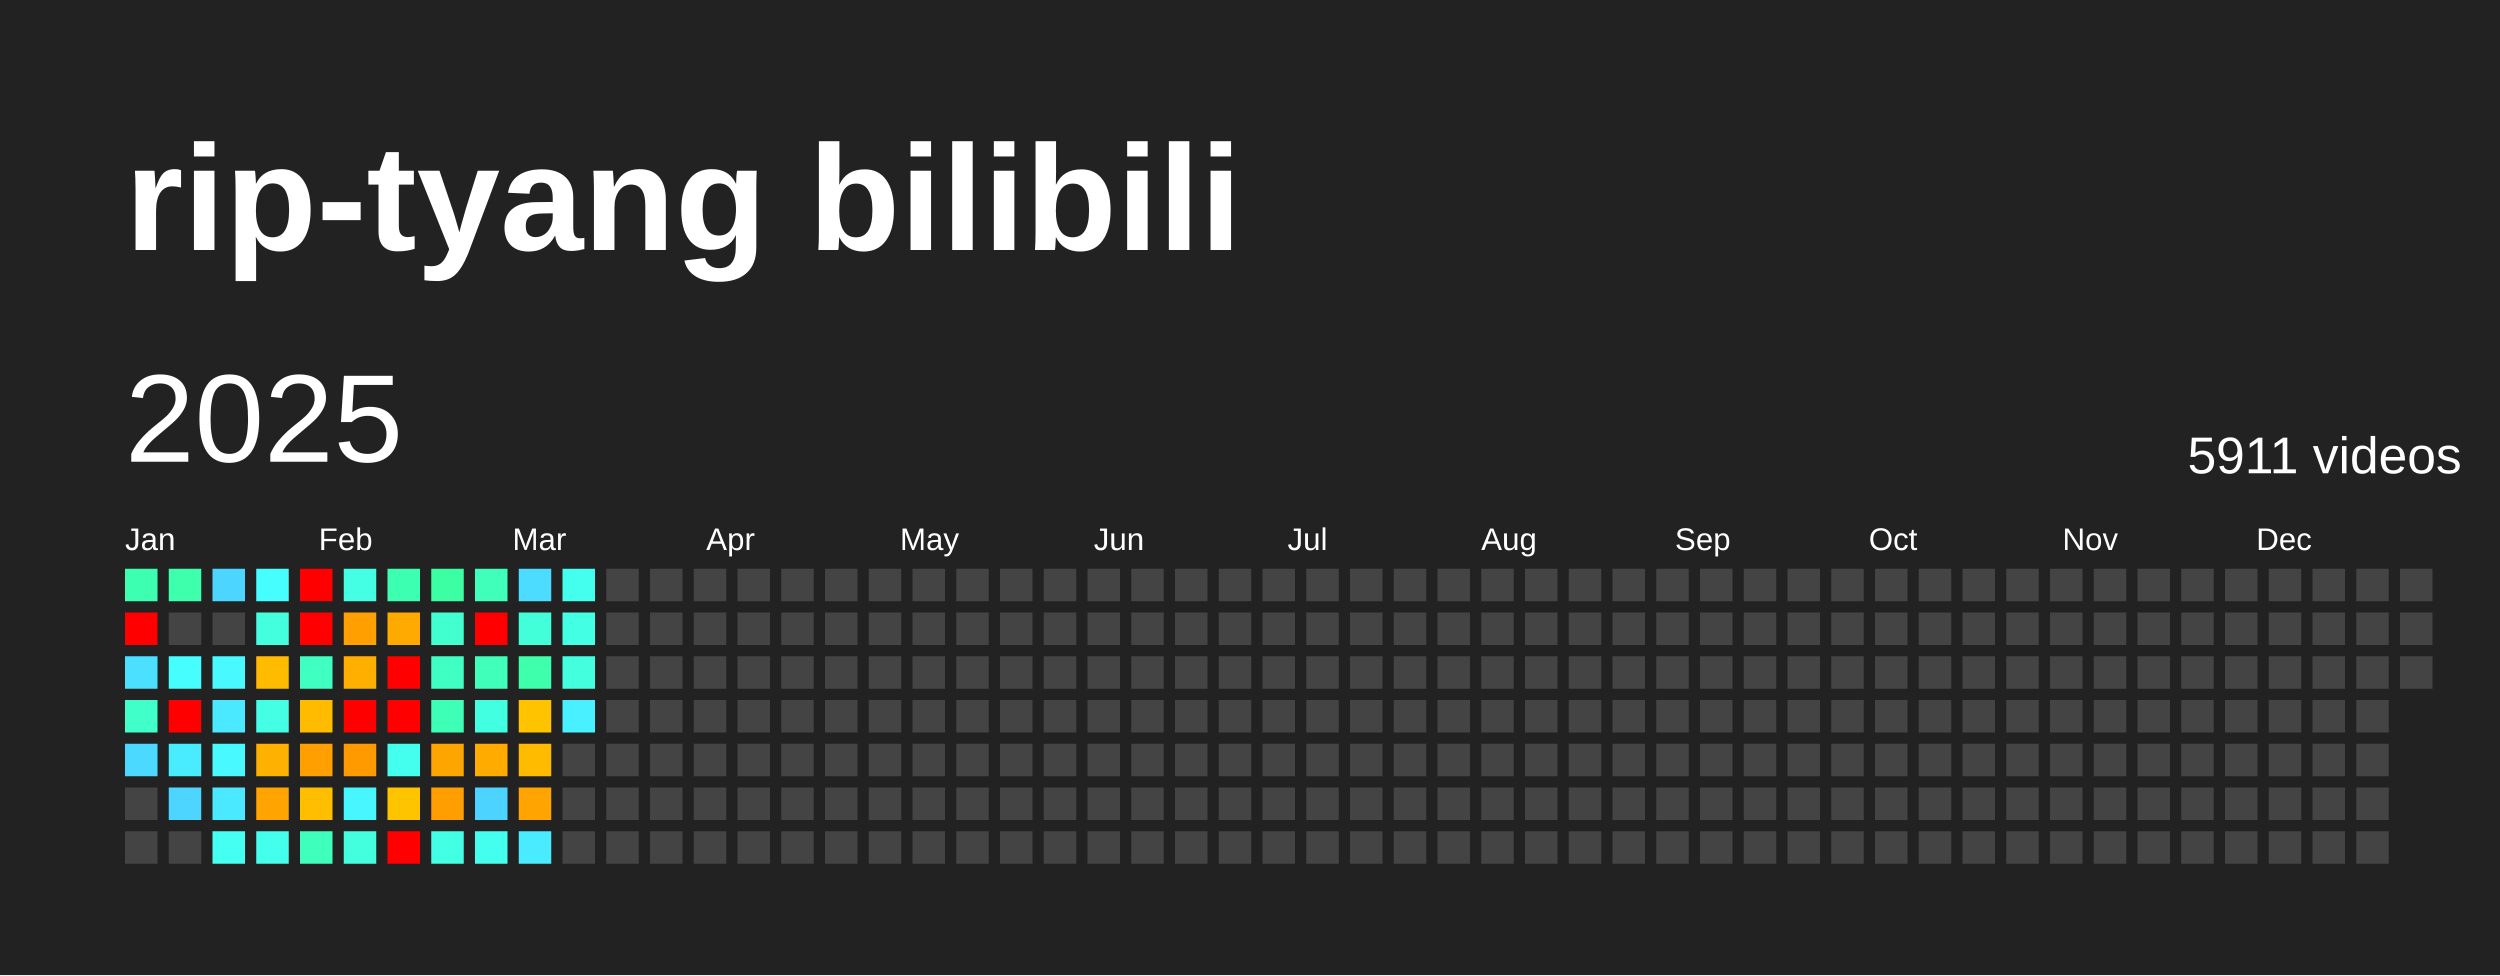
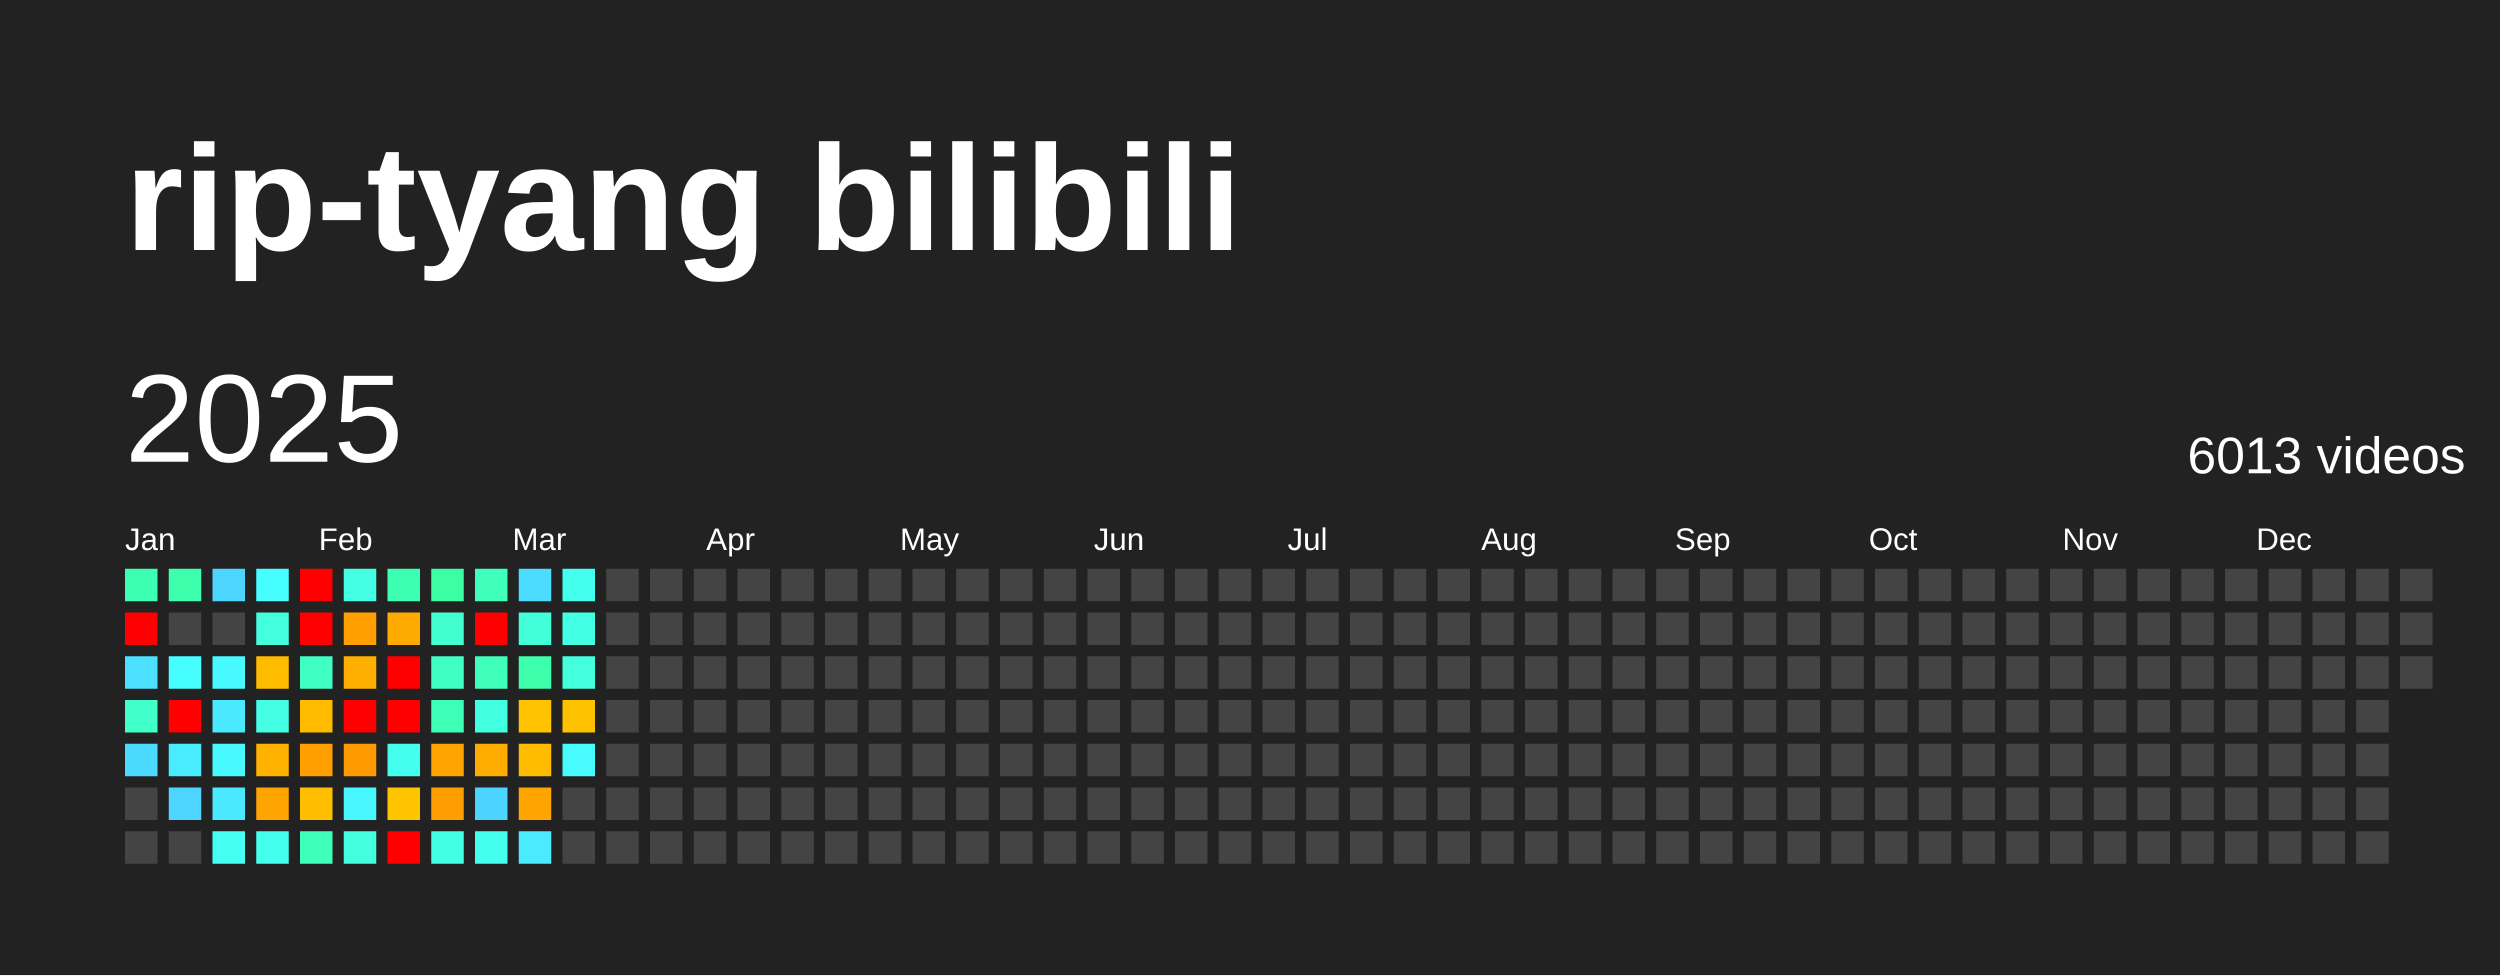
<svg xmlns="http://www.w3.org/2000/svg" baseProfile="full" height="78mm" version="1.1" viewBox="0,0,200,78" width="200mm">
  <defs />
  <rect fill="#222222" height="78" width="200" x="0" y="0" />
  <text fill="#FFFFFF" style="font-size:12px; font-family:Arial; font-weight:bold;" x="10" y="20">rip-tyang bilibili</text>
  <text dominant-baseline="hanging" fill="#FFFFFF" style="font-size:10.0px; font-family:Arial;" x="10" y="30">2025</text>
-   <text dominant-baseline="hanging" fill="#FFFFFF" style="font-size:4.125px; font-family:Arial;" x="175" y="35">5911 videos</text>
+   <text dominant-baseline="hanging" fill="#FFFFFF" style="font-size:4.125px; font-family:Arial;" x="175" y="35">6013 videos</text>
  <text fill="#FFFFFF" style="font-size:2.5px; font-family:Arial" x="10.0" y="44">Jan</text>
  <text fill="#FFFFFF" style="font-size:2.5px; font-family:Arial" x="25.5" y="44">Feb</text>
  <text fill="#FFFFFF" style="font-size:2.5px; font-family:Arial" x="41.0" y="44">Mar</text>
  <text fill="#FFFFFF" style="font-size:2.5px; font-family:Arial" x="56.5" y="44">Apr</text>
  <text fill="#FFFFFF" style="font-size:2.5px; font-family:Arial" x="72.0" y="44">May</text>
  <text fill="#FFFFFF" style="font-size:2.5px; font-family:Arial" x="87.5" y="44">Jun</text>
  <text fill="#FFFFFF" style="font-size:2.5px; font-family:Arial" x="103.0" y="44">Jul</text>
  <text fill="#FFFFFF" style="font-size:2.5px; font-family:Arial" x="118.5" y="44">Aug</text>
  <text fill="#FFFFFF" style="font-size:2.5px; font-family:Arial" x="134.0" y="44">Sep</text>
  <text fill="#FFFFFF" style="font-size:2.5px; font-family:Arial" x="149.5" y="44">Oct</text>
  <text fill="#FFFFFF" style="font-size:2.5px; font-family:Arial" x="165.0" y="44">Nov</text>
  <text fill="#FFFFFF" style="font-size:2.5px; font-family:Arial" x="180.5" y="44">Dec</text>
  <rect fill="#3dffb1" height="2.6" width="2.6" x="10.0" y="45.5" />
  <rect fill="red" height="2.6" width="2.6" x="10.0" y="49.0" />
  <rect fill="#4be0ff" height="2.6" width="2.6" x="10.0" y="52.5" />
  <rect fill="#40ffc8" height="2.6" width="2.6" x="10.0" y="56.0" />
  <rect fill="#4cd9ff" height="2.6" width="2.6" x="10.0" y="59.5" />
  <rect fill="#444444" height="2.6" width="2.6" x="10.0" y="63.0" />
  <rect fill="#444444" height="2.6" width="2.6" x="10.0" y="66.5" />
  <rect fill="#3dffac" height="2.6" width="2.6" x="13.5" y="45.5" />
  <rect fill="#444444" height="2.6" width="2.6" x="13.5" y="49.0" />
  <rect fill="#47feff" height="2.6" width="2.6" x="13.5" y="52.5" />
  <rect fill="red" height="2.6" width="2.6" x="13.5" y="56.0" />
  <rect fill="#49ecff" height="2.6" width="2.6" x="13.5" y="59.5" />
  <rect fill="#4dd5ff" height="2.6" width="2.6" x="13.5" y="63.0" />
  <rect fill="#444444" height="2.6" width="2.6" x="13.5" y="66.5" />
  <rect fill="#4cd6ff" height="2.6" width="2.6" x="17.0" y="45.5" />
  <rect fill="#444444" height="2.6" width="2.6" x="17.0" y="49.0" />
  <rect fill="#48f9ff" height="2.6" width="2.6" x="17.0" y="52.5" />
  <rect fill="#4ae9ff" height="2.6" width="2.6" x="17.0" y="56.0" />
  <rect fill="#48f9ff" height="2.6" width="2.6" x="17.0" y="59.5" />
  <rect fill="#4ae9ff" height="2.6" width="2.6" x="17.0" y="63.0" />
  <rect fill="#45fff2" height="2.6" width="2.6" x="17.0" y="66.5" />
  <rect fill="#47feff" height="2.6" width="2.6" x="20.5" y="45.5" />
  <rect fill="#43ffdd" height="2.6" width="2.6" x="20.5" y="49.0" />
  <rect fill="#ffbb00" height="2.6" width="2.6" x="20.5" y="52.5" />
  <rect fill="#44ffe4" height="2.6" width="2.6" x="20.5" y="56.0" />
  <rect fill="#ffb100" height="2.6" width="2.6" x="20.5" y="59.5" />
  <rect fill="#ffa400" height="2.6" width="2.6" x="20.5" y="63.0" />
  <rect fill="#44ffeb" height="2.6" width="2.6" x="20.5" y="66.5" />
  <rect fill="red" height="2.6" width="2.6" x="24.0" y="45.5" />
  <rect fill="red" height="2.6" width="2.6" x="24.0" y="49.0" />
  <rect fill="#3fffc1" height="2.6" width="2.6" x="24.0" y="52.5" />
  <rect fill="#ffbb00" height="2.6" width="2.6" x="24.0" y="56.0" />
  <rect fill="#ff9f00" height="2.6" width="2.6" x="24.0" y="59.5" />
  <rect fill="#ffbf00" height="2.6" width="2.6" x="24.0" y="63.0" />
  <rect fill="#3fffbc" height="2.6" width="2.6" x="24.0" y="66.5" />
  <rect fill="#44ffe4" height="2.6" width="2.6" x="27.5" y="45.5" />
  <rect fill="#ffa000" height="2.6" width="2.6" x="27.5" y="49.0" />
  <rect fill="#ffaf00" height="2.6" width="2.6" x="27.5" y="52.5" />
  <rect fill="red" height="2.6" width="2.6" x="27.5" y="56.0" />
  <rect fill="#ff9a00" height="2.6" width="2.6" x="27.5" y="59.5" />
  <rect fill="#48f6ff" height="2.6" width="2.6" x="27.5" y="63.0" />
  <rect fill="#43ffdd" height="2.6" width="2.6" x="27.5" y="66.5" />
  <rect fill="#3dffb1" height="2.6" width="2.6" x="31.0" y="45.5" />
  <rect fill="#ffaa00" height="2.6" width="2.6" x="31.0" y="49.0" />
  <rect fill="red" height="2.6" width="2.6" x="31.0" y="52.5" />
  <rect fill="red" height="2.6" width="2.6" x="31.0" y="56.0" />
  <rect fill="#45ffee" height="2.6" width="2.6" x="31.0" y="59.5" />
  <rect fill="#ffc400" height="2.6" width="2.6" x="31.0" y="63.0" />
  <rect fill="red" height="2.6" width="2.6" x="31.0" y="66.5" />
  <rect fill="#3cffa3" height="2.6" width="2.6" x="34.5" y="45.5" />
  <rect fill="#41ffce" height="2.6" width="2.6" x="34.5" y="49.0" />
  <rect fill="#40ffc3" height="2.6" width="2.6" x="34.5" y="52.5" />
  <rect fill="#3effb6" height="2.6" width="2.6" x="34.5" y="56.0" />
  <rect fill="#ffa500" height="2.6" width="2.6" x="34.5" y="59.5" />
  <rect fill="#ff9e00" height="2.6" width="2.6" x="34.5" y="63.0" />
  <rect fill="#43ffe3" height="2.6" width="2.6" x="34.5" y="66.5" />
  <rect fill="#3fffbb" height="2.6" width="2.6" x="38.0" y="45.5" />
  <rect fill="red" height="2.6" width="2.6" x="38.0" y="49.0" />
  <rect fill="#3fffbb" height="2.6" width="2.6" x="38.0" y="52.5" />
  <rect fill="#43ffe1" height="2.6" width="2.6" x="38.0" y="56.0" />
  <rect fill="#ffab00" height="2.6" width="2.6" x="38.0" y="59.5" />
  <rect fill="#4dd3ff" height="2.6" width="2.6" x="38.0" y="63.0" />
  <rect fill="#45ffee" height="2.6" width="2.6" x="38.0" y="66.5" />
  <rect fill="#4cdcff" height="2.6" width="2.6" x="41.5" y="45.5" />
  <rect fill="#42ffd9" height="2.6" width="2.6" x="41.5" y="49.0" />
  <rect fill="#3dffac" height="2.6" width="2.6" x="41.5" y="52.5" />
  <rect fill="#ffc300" height="2.6" width="2.6" x="41.5" y="56.0" />
  <rect fill="#ffbb00" height="2.6" width="2.6" x="41.5" y="59.5" />
  <rect fill="#ffa400" height="2.6" width="2.6" x="41.5" y="63.0" />
  <rect fill="#4aeaff" height="2.6" width="2.6" x="41.5" y="66.5" />
  <rect fill="#45ffee" height="2.6" width="2.6" x="45.0" y="45.5" />
  <rect fill="#43ffe3" height="2.6" width="2.6" x="45.0" y="49.0" />
  <rect fill="#43ffdd" height="2.6" width="2.6" x="45.0" y="52.5" />
-   <rect fill="#49f0ff" height="2.6" width="2.6" x="45.0" y="56.0" />
-   <rect fill="#444444" height="2.6" width="2.6" x="45.0" y="59.5" />
+   <rect fill="#ffc200" height="2.6" width="2.6" x="45.0" y="56.0" />
+   <rect fill="#48fbff" height="2.6" width="2.6" x="45.0" y="59.5" />
  <rect fill="#444444" height="2.6" width="2.6" x="45.0" y="63.0" />
  <rect fill="#444444" height="2.6" width="2.6" x="45.0" y="66.5" />
  <rect fill="#444444" height="2.6" width="2.6" x="48.5" y="45.5" />
  <rect fill="#444444" height="2.6" width="2.6" x="48.5" y="49.0" />
  <rect fill="#444444" height="2.6" width="2.6" x="48.5" y="52.5" />
  <rect fill="#444444" height="2.6" width="2.6" x="48.5" y="56.0" />
  <rect fill="#444444" height="2.6" width="2.6" x="48.5" y="59.5" />
  <rect fill="#444444" height="2.6" width="2.6" x="48.5" y="63.0" />
  <rect fill="#444444" height="2.6" width="2.6" x="48.5" y="66.5" />
  <rect fill="#444444" height="2.6" width="2.6" x="52.0" y="45.5" />
  <rect fill="#444444" height="2.6" width="2.6" x="52.0" y="49.0" />
  <rect fill="#444444" height="2.6" width="2.6" x="52.0" y="52.5" />
  <rect fill="#444444" height="2.6" width="2.6" x="52.0" y="56.0" />
  <rect fill="#444444" height="2.6" width="2.6" x="52.0" y="59.5" />
  <rect fill="#444444" height="2.6" width="2.6" x="52.0" y="63.0" />
  <rect fill="#444444" height="2.6" width="2.6" x="52.0" y="66.5" />
  <rect fill="#444444" height="2.6" width="2.6" x="55.5" y="45.5" />
  <rect fill="#444444" height="2.6" width="2.6" x="55.5" y="49.0" />
  <rect fill="#444444" height="2.6" width="2.6" x="55.5" y="52.5" />
  <rect fill="#444444" height="2.6" width="2.6" x="55.5" y="56.0" />
  <rect fill="#444444" height="2.6" width="2.6" x="55.5" y="59.5" />
  <rect fill="#444444" height="2.6" width="2.6" x="55.5" y="63.0" />
  <rect fill="#444444" height="2.6" width="2.6" x="55.5" y="66.5" />
  <rect fill="#444444" height="2.6" width="2.6" x="59.0" y="45.5" />
  <rect fill="#444444" height="2.6" width="2.6" x="59.0" y="49.0" />
  <rect fill="#444444" height="2.6" width="2.6" x="59.0" y="52.5" />
  <rect fill="#444444" height="2.6" width="2.6" x="59.0" y="56.0" />
  <rect fill="#444444" height="2.6" width="2.6" x="59.0" y="59.5" />
  <rect fill="#444444" height="2.6" width="2.6" x="59.0" y="63.0" />
  <rect fill="#444444" height="2.6" width="2.6" x="59.0" y="66.5" />
  <rect fill="#444444" height="2.6" width="2.6" x="62.5" y="45.5" />
  <rect fill="#444444" height="2.6" width="2.6" x="62.5" y="49.0" />
  <rect fill="#444444" height="2.6" width="2.6" x="62.5" y="52.5" />
  <rect fill="#444444" height="2.6" width="2.6" x="62.5" y="56.0" />
  <rect fill="#444444" height="2.6" width="2.6" x="62.5" y="59.5" />
  <rect fill="#444444" height="2.6" width="2.6" x="62.5" y="63.0" />
  <rect fill="#444444" height="2.6" width="2.6" x="62.5" y="66.5" />
  <rect fill="#444444" height="2.6" width="2.6" x="66.0" y="45.5" />
  <rect fill="#444444" height="2.6" width="2.6" x="66.0" y="49.0" />
  <rect fill="#444444" height="2.6" width="2.6" x="66.0" y="52.5" />
  <rect fill="#444444" height="2.6" width="2.6" x="66.0" y="56.0" />
  <rect fill="#444444" height="2.6" width="2.6" x="66.0" y="59.5" />
  <rect fill="#444444" height="2.6" width="2.6" x="66.0" y="63.0" />
  <rect fill="#444444" height="2.6" width="2.6" x="66.0" y="66.5" />
  <rect fill="#444444" height="2.6" width="2.6" x="69.5" y="45.5" />
  <rect fill="#444444" height="2.6" width="2.6" x="69.5" y="49.0" />
  <rect fill="#444444" height="2.6" width="2.6" x="69.5" y="52.5" />
  <rect fill="#444444" height="2.6" width="2.6" x="69.5" y="56.0" />
  <rect fill="#444444" height="2.6" width="2.6" x="69.5" y="59.5" />
  <rect fill="#444444" height="2.6" width="2.6" x="69.5" y="63.0" />
  <rect fill="#444444" height="2.6" width="2.6" x="69.5" y="66.5" />
  <rect fill="#444444" height="2.6" width="2.6" x="73.0" y="45.5" />
  <rect fill="#444444" height="2.6" width="2.6" x="73.0" y="49.0" />
  <rect fill="#444444" height="2.6" width="2.6" x="73.0" y="52.5" />
  <rect fill="#444444" height="2.6" width="2.6" x="73.0" y="56.0" />
  <rect fill="#444444" height="2.6" width="2.6" x="73.0" y="59.5" />
  <rect fill="#444444" height="2.6" width="2.6" x="73.0" y="63.0" />
  <rect fill="#444444" height="2.6" width="2.6" x="73.0" y="66.5" />
  <rect fill="#444444" height="2.6" width="2.6" x="76.5" y="45.5" />
  <rect fill="#444444" height="2.6" width="2.6" x="76.5" y="49.0" />
  <rect fill="#444444" height="2.6" width="2.6" x="76.5" y="52.5" />
  <rect fill="#444444" height="2.6" width="2.6" x="76.5" y="56.0" />
  <rect fill="#444444" height="2.6" width="2.6" x="76.5" y="59.5" />
  <rect fill="#444444" height="2.6" width="2.6" x="76.5" y="63.0" />
  <rect fill="#444444" height="2.6" width="2.6" x="76.5" y="66.5" />
  <rect fill="#444444" height="2.6" width="2.6" x="80.0" y="45.5" />
  <rect fill="#444444" height="2.6" width="2.6" x="80.0" y="49.0" />
  <rect fill="#444444" height="2.6" width="2.6" x="80.0" y="52.5" />
  <rect fill="#444444" height="2.6" width="2.6" x="80.0" y="56.0" />
  <rect fill="#444444" height="2.6" width="2.6" x="80.0" y="59.5" />
  <rect fill="#444444" height="2.6" width="2.6" x="80.0" y="63.0" />
  <rect fill="#444444" height="2.6" width="2.6" x="80.0" y="66.5" />
  <rect fill="#444444" height="2.6" width="2.6" x="83.5" y="45.5" />
  <rect fill="#444444" height="2.6" width="2.6" x="83.5" y="49.0" />
  <rect fill="#444444" height="2.6" width="2.6" x="83.5" y="52.5" />
  <rect fill="#444444" height="2.6" width="2.6" x="83.5" y="56.0" />
  <rect fill="#444444" height="2.6" width="2.6" x="83.5" y="59.5" />
  <rect fill="#444444" height="2.6" width="2.6" x="83.5" y="63.0" />
  <rect fill="#444444" height="2.6" width="2.6" x="83.5" y="66.5" />
  <rect fill="#444444" height="2.6" width="2.6" x="87.0" y="45.5" />
  <rect fill="#444444" height="2.6" width="2.6" x="87.0" y="49.0" />
  <rect fill="#444444" height="2.6" width="2.6" x="87.0" y="52.5" />
  <rect fill="#444444" height="2.6" width="2.6" x="87.0" y="56.0" />
  <rect fill="#444444" height="2.6" width="2.6" x="87.0" y="59.5" />
  <rect fill="#444444" height="2.6" width="2.6" x="87.0" y="63.0" />
  <rect fill="#444444" height="2.6" width="2.6" x="87.0" y="66.5" />
  <rect fill="#444444" height="2.6" width="2.6" x="90.5" y="45.5" />
  <rect fill="#444444" height="2.6" width="2.6" x="90.5" y="49.0" />
  <rect fill="#444444" height="2.6" width="2.6" x="90.5" y="52.5" />
  <rect fill="#444444" height="2.6" width="2.6" x="90.5" y="56.0" />
  <rect fill="#444444" height="2.6" width="2.6" x="90.5" y="59.5" />
  <rect fill="#444444" height="2.6" width="2.6" x="90.5" y="63.0" />
  <rect fill="#444444" height="2.6" width="2.6" x="90.5" y="66.5" />
  <rect fill="#444444" height="2.6" width="2.6" x="94.0" y="45.5" />
  <rect fill="#444444" height="2.6" width="2.6" x="94.0" y="49.0" />
  <rect fill="#444444" height="2.6" width="2.6" x="94.0" y="52.5" />
  <rect fill="#444444" height="2.6" width="2.6" x="94.0" y="56.0" />
  <rect fill="#444444" height="2.6" width="2.6" x="94.0" y="59.5" />
  <rect fill="#444444" height="2.6" width="2.6" x="94.0" y="63.0" />
  <rect fill="#444444" height="2.6" width="2.6" x="94.0" y="66.5" />
  <rect fill="#444444" height="2.6" width="2.6" x="97.5" y="45.5" />
  <rect fill="#444444" height="2.6" width="2.6" x="97.5" y="49.0" />
  <rect fill="#444444" height="2.6" width="2.6" x="97.5" y="52.5" />
  <rect fill="#444444" height="2.6" width="2.6" x="97.5" y="56.0" />
  <rect fill="#444444" height="2.6" width="2.6" x="97.5" y="59.5" />
  <rect fill="#444444" height="2.6" width="2.6" x="97.5" y="63.0" />
  <rect fill="#444444" height="2.6" width="2.6" x="97.5" y="66.5" />
  <rect fill="#444444" height="2.6" width="2.6" x="101.0" y="45.5" />
  <rect fill="#444444" height="2.6" width="2.6" x="101.0" y="49.0" />
  <rect fill="#444444" height="2.6" width="2.6" x="101.0" y="52.5" />
  <rect fill="#444444" height="2.6" width="2.6" x="101.0" y="56.0" />
  <rect fill="#444444" height="2.6" width="2.6" x="101.0" y="59.5" />
  <rect fill="#444444" height="2.6" width="2.6" x="101.0" y="63.0" />
  <rect fill="#444444" height="2.6" width="2.6" x="101.0" y="66.5" />
  <rect fill="#444444" height="2.6" width="2.6" x="104.5" y="45.5" />
  <rect fill="#444444" height="2.6" width="2.6" x="104.5" y="49.0" />
  <rect fill="#444444" height="2.6" width="2.6" x="104.5" y="52.5" />
  <rect fill="#444444" height="2.6" width="2.6" x="104.5" y="56.0" />
  <rect fill="#444444" height="2.6" width="2.6" x="104.5" y="59.5" />
  <rect fill="#444444" height="2.6" width="2.6" x="104.5" y="63.0" />
  <rect fill="#444444" height="2.6" width="2.6" x="104.5" y="66.5" />
  <rect fill="#444444" height="2.6" width="2.6" x="108.0" y="45.5" />
  <rect fill="#444444" height="2.6" width="2.6" x="108.0" y="49.0" />
  <rect fill="#444444" height="2.6" width="2.6" x="108.0" y="52.5" />
  <rect fill="#444444" height="2.6" width="2.6" x="108.0" y="56.0" />
  <rect fill="#444444" height="2.6" width="2.6" x="108.0" y="59.5" />
  <rect fill="#444444" height="2.6" width="2.6" x="108.0" y="63.0" />
  <rect fill="#444444" height="2.6" width="2.6" x="108.0" y="66.5" />
  <rect fill="#444444" height="2.6" width="2.6" x="111.5" y="45.5" />
  <rect fill="#444444" height="2.6" width="2.6" x="111.5" y="49.0" />
  <rect fill="#444444" height="2.6" width="2.6" x="111.5" y="52.5" />
  <rect fill="#444444" height="2.6" width="2.6" x="111.5" y="56.0" />
  <rect fill="#444444" height="2.6" width="2.6" x="111.5" y="59.5" />
  <rect fill="#444444" height="2.6" width="2.6" x="111.5" y="63.0" />
  <rect fill="#444444" height="2.6" width="2.6" x="111.5" y="66.5" />
  <rect fill="#444444" height="2.6" width="2.6" x="115.0" y="45.5" />
  <rect fill="#444444" height="2.6" width="2.6" x="115.0" y="49.0" />
  <rect fill="#444444" height="2.6" width="2.6" x="115.0" y="52.5" />
  <rect fill="#444444" height="2.6" width="2.6" x="115.0" y="56.0" />
  <rect fill="#444444" height="2.6" width="2.6" x="115.0" y="59.5" />
  <rect fill="#444444" height="2.6" width="2.6" x="115.0" y="63.0" />
  <rect fill="#444444" height="2.6" width="2.6" x="115.0" y="66.5" />
  <rect fill="#444444" height="2.6" width="2.6" x="118.5" y="45.5" />
  <rect fill="#444444" height="2.6" width="2.6" x="118.5" y="49.0" />
  <rect fill="#444444" height="2.6" width="2.6" x="118.5" y="52.5" />
  <rect fill="#444444" height="2.6" width="2.6" x="118.5" y="56.0" />
  <rect fill="#444444" height="2.6" width="2.6" x="118.5" y="59.5" />
  <rect fill="#444444" height="2.6" width="2.6" x="118.5" y="63.0" />
  <rect fill="#444444" height="2.6" width="2.6" x="118.5" y="66.5" />
  <rect fill="#444444" height="2.6" width="2.6" x="122.0" y="45.5" />
  <rect fill="#444444" height="2.6" width="2.6" x="122.0" y="49.0" />
  <rect fill="#444444" height="2.6" width="2.6" x="122.0" y="52.5" />
  <rect fill="#444444" height="2.6" width="2.6" x="122.0" y="56.0" />
  <rect fill="#444444" height="2.6" width="2.6" x="122.0" y="59.5" />
  <rect fill="#444444" height="2.6" width="2.6" x="122.0" y="63.0" />
  <rect fill="#444444" height="2.6" width="2.6" x="122.0" y="66.5" />
  <rect fill="#444444" height="2.6" width="2.6" x="125.5" y="45.5" />
  <rect fill="#444444" height="2.6" width="2.6" x="125.5" y="49.0" />
  <rect fill="#444444" height="2.6" width="2.6" x="125.5" y="52.5" />
  <rect fill="#444444" height="2.6" width="2.6" x="125.5" y="56.0" />
  <rect fill="#444444" height="2.6" width="2.6" x="125.5" y="59.5" />
  <rect fill="#444444" height="2.6" width="2.6" x="125.5" y="63.0" />
  <rect fill="#444444" height="2.6" width="2.6" x="125.5" y="66.5" />
  <rect fill="#444444" height="2.6" width="2.6" x="129.0" y="45.5" />
  <rect fill="#444444" height="2.6" width="2.6" x="129.0" y="49.0" />
  <rect fill="#444444" height="2.6" width="2.6" x="129.0" y="52.5" />
  <rect fill="#444444" height="2.6" width="2.6" x="129.0" y="56.0" />
  <rect fill="#444444" height="2.6" width="2.6" x="129.0" y="59.5" />
  <rect fill="#444444" height="2.6" width="2.6" x="129.0" y="63.0" />
  <rect fill="#444444" height="2.6" width="2.6" x="129.0" y="66.5" />
  <rect fill="#444444" height="2.6" width="2.6" x="132.5" y="45.5" />
  <rect fill="#444444" height="2.6" width="2.6" x="132.5" y="49.0" />
  <rect fill="#444444" height="2.6" width="2.6" x="132.5" y="52.5" />
  <rect fill="#444444" height="2.6" width="2.6" x="132.5" y="56.0" />
  <rect fill="#444444" height="2.6" width="2.6" x="132.5" y="59.5" />
  <rect fill="#444444" height="2.6" width="2.6" x="132.5" y="63.0" />
  <rect fill="#444444" height="2.6" width="2.6" x="132.5" y="66.5" />
  <rect fill="#444444" height="2.6" width="2.6" x="136.0" y="45.5" />
  <rect fill="#444444" height="2.6" width="2.6" x="136.0" y="49.0" />
  <rect fill="#444444" height="2.6" width="2.6" x="136.0" y="52.5" />
  <rect fill="#444444" height="2.6" width="2.6" x="136.0" y="56.0" />
  <rect fill="#444444" height="2.6" width="2.6" x="136.0" y="59.5" />
  <rect fill="#444444" height="2.6" width="2.6" x="136.0" y="63.0" />
  <rect fill="#444444" height="2.6" width="2.6" x="136.0" y="66.5" />
  <rect fill="#444444" height="2.6" width="2.6" x="139.5" y="45.5" />
  <rect fill="#444444" height="2.6" width="2.6" x="139.5" y="49.0" />
  <rect fill="#444444" height="2.6" width="2.6" x="139.5" y="52.5" />
  <rect fill="#444444" height="2.6" width="2.6" x="139.5" y="56.0" />
  <rect fill="#444444" height="2.6" width="2.6" x="139.5" y="59.5" />
  <rect fill="#444444" height="2.6" width="2.6" x="139.5" y="63.0" />
  <rect fill="#444444" height="2.6" width="2.6" x="139.5" y="66.5" />
  <rect fill="#444444" height="2.6" width="2.6" x="143.0" y="45.5" />
  <rect fill="#444444" height="2.6" width="2.6" x="143.0" y="49.0" />
  <rect fill="#444444" height="2.6" width="2.6" x="143.0" y="52.5" />
  <rect fill="#444444" height="2.6" width="2.6" x="143.0" y="56.0" />
  <rect fill="#444444" height="2.6" width="2.6" x="143.0" y="59.5" />
  <rect fill="#444444" height="2.6" width="2.6" x="143.0" y="63.0" />
  <rect fill="#444444" height="2.6" width="2.6" x="143.0" y="66.5" />
  <rect fill="#444444" height="2.6" width="2.6" x="146.5" y="45.5" />
  <rect fill="#444444" height="2.6" width="2.6" x="146.5" y="49.0" />
  <rect fill="#444444" height="2.6" width="2.6" x="146.5" y="52.5" />
  <rect fill="#444444" height="2.6" width="2.6" x="146.5" y="56.0" />
  <rect fill="#444444" height="2.6" width="2.6" x="146.5" y="59.5" />
  <rect fill="#444444" height="2.6" width="2.6" x="146.5" y="63.0" />
  <rect fill="#444444" height="2.6" width="2.6" x="146.5" y="66.5" />
  <rect fill="#444444" height="2.6" width="2.6" x="150.0" y="45.5" />
  <rect fill="#444444" height="2.6" width="2.6" x="150.0" y="49.0" />
  <rect fill="#444444" height="2.6" width="2.6" x="150.0" y="52.5" />
  <rect fill="#444444" height="2.6" width="2.6" x="150.0" y="56.0" />
  <rect fill="#444444" height="2.6" width="2.6" x="150.0" y="59.5" />
  <rect fill="#444444" height="2.6" width="2.6" x="150.0" y="63.0" />
  <rect fill="#444444" height="2.6" width="2.6" x="150.0" y="66.5" />
  <rect fill="#444444" height="2.6" width="2.6" x="153.5" y="45.5" />
  <rect fill="#444444" height="2.6" width="2.6" x="153.5" y="49.0" />
  <rect fill="#444444" height="2.6" width="2.6" x="153.5" y="52.5" />
  <rect fill="#444444" height="2.6" width="2.6" x="153.5" y="56.0" />
  <rect fill="#444444" height="2.6" width="2.6" x="153.5" y="59.5" />
  <rect fill="#444444" height="2.6" width="2.6" x="153.5" y="63.0" />
  <rect fill="#444444" height="2.6" width="2.6" x="153.5" y="66.5" />
  <rect fill="#444444" height="2.6" width="2.6" x="157.0" y="45.5" />
  <rect fill="#444444" height="2.6" width="2.6" x="157.0" y="49.0" />
  <rect fill="#444444" height="2.6" width="2.6" x="157.0" y="52.5" />
  <rect fill="#444444" height="2.6" width="2.6" x="157.0" y="56.0" />
  <rect fill="#444444" height="2.6" width="2.6" x="157.0" y="59.5" />
  <rect fill="#444444" height="2.6" width="2.6" x="157.0" y="63.0" />
  <rect fill="#444444" height="2.6" width="2.6" x="157.0" y="66.5" />
  <rect fill="#444444" height="2.6" width="2.6" x="160.5" y="45.5" />
  <rect fill="#444444" height="2.6" width="2.6" x="160.5" y="49.0" />
  <rect fill="#444444" height="2.6" width="2.6" x="160.5" y="52.5" />
  <rect fill="#444444" height="2.6" width="2.6" x="160.5" y="56.0" />
  <rect fill="#444444" height="2.6" width="2.6" x="160.5" y="59.5" />
  <rect fill="#444444" height="2.6" width="2.6" x="160.5" y="63.0" />
  <rect fill="#444444" height="2.6" width="2.6" x="160.5" y="66.5" />
  <rect fill="#444444" height="2.6" width="2.6" x="164.0" y="45.5" />
  <rect fill="#444444" height="2.6" width="2.6" x="164.0" y="49.0" />
  <rect fill="#444444" height="2.6" width="2.6" x="164.0" y="52.5" />
  <rect fill="#444444" height="2.6" width="2.6" x="164.0" y="56.0" />
  <rect fill="#444444" height="2.6" width="2.6" x="164.0" y="59.5" />
  <rect fill="#444444" height="2.6" width="2.6" x="164.0" y="63.0" />
  <rect fill="#444444" height="2.6" width="2.6" x="164.0" y="66.5" />
  <rect fill="#444444" height="2.6" width="2.6" x="167.5" y="45.5" />
  <rect fill="#444444" height="2.6" width="2.6" x="167.5" y="49.0" />
  <rect fill="#444444" height="2.6" width="2.6" x="167.5" y="52.5" />
  <rect fill="#444444" height="2.6" width="2.6" x="167.5" y="56.0" />
  <rect fill="#444444" height="2.6" width="2.6" x="167.5" y="59.5" />
  <rect fill="#444444" height="2.6" width="2.6" x="167.5" y="63.0" />
  <rect fill="#444444" height="2.6" width="2.6" x="167.5" y="66.5" />
  <rect fill="#444444" height="2.6" width="2.6" x="171.0" y="45.5" />
  <rect fill="#444444" height="2.6" width="2.6" x="171.0" y="49.0" />
  <rect fill="#444444" height="2.6" width="2.6" x="171.0" y="52.5" />
  <rect fill="#444444" height="2.6" width="2.6" x="171.0" y="56.0" />
  <rect fill="#444444" height="2.6" width="2.6" x="171.0" y="59.5" />
  <rect fill="#444444" height="2.6" width="2.6" x="171.0" y="63.0" />
  <rect fill="#444444" height="2.6" width="2.6" x="171.0" y="66.5" />
  <rect fill="#444444" height="2.6" width="2.6" x="174.5" y="45.5" />
  <rect fill="#444444" height="2.6" width="2.6" x="174.5" y="49.0" />
  <rect fill="#444444" height="2.6" width="2.6" x="174.5" y="52.5" />
  <rect fill="#444444" height="2.6" width="2.6" x="174.5" y="56.0" />
  <rect fill="#444444" height="2.6" width="2.6" x="174.5" y="59.5" />
  <rect fill="#444444" height="2.6" width="2.6" x="174.5" y="63.0" />
  <rect fill="#444444" height="2.6" width="2.6" x="174.5" y="66.5" />
  <rect fill="#444444" height="2.6" width="2.6" x="178.0" y="45.5" />
  <rect fill="#444444" height="2.6" width="2.6" x="178.0" y="49.0" />
  <rect fill="#444444" height="2.6" width="2.6" x="178.0" y="52.5" />
  <rect fill="#444444" height="2.6" width="2.6" x="178.0" y="56.0" />
  <rect fill="#444444" height="2.6" width="2.6" x="178.0" y="59.5" />
  <rect fill="#444444" height="2.6" width="2.6" x="178.0" y="63.0" />
  <rect fill="#444444" height="2.6" width="2.6" x="178.0" y="66.5" />
  <rect fill="#444444" height="2.6" width="2.6" x="181.5" y="45.5" />
  <rect fill="#444444" height="2.6" width="2.6" x="181.5" y="49.0" />
  <rect fill="#444444" height="2.6" width="2.6" x="181.5" y="52.5" />
  <rect fill="#444444" height="2.6" width="2.6" x="181.5" y="56.0" />
  <rect fill="#444444" height="2.6" width="2.6" x="181.5" y="59.5" />
  <rect fill="#444444" height="2.6" width="2.6" x="181.5" y="63.0" />
  <rect fill="#444444" height="2.6" width="2.6" x="181.5" y="66.5" />
  <rect fill="#444444" height="2.6" width="2.6" x="185.0" y="45.5" />
  <rect fill="#444444" height="2.6" width="2.6" x="185.0" y="49.0" />
  <rect fill="#444444" height="2.6" width="2.6" x="185.0" y="52.5" />
  <rect fill="#444444" height="2.6" width="2.6" x="185.0" y="56.0" />
  <rect fill="#444444" height="2.6" width="2.6" x="185.0" y="59.5" />
  <rect fill="#444444" height="2.6" width="2.6" x="185.0" y="63.0" />
  <rect fill="#444444" height="2.6" width="2.6" x="185.0" y="66.5" />
  <rect fill="#444444" height="2.6" width="2.6" x="188.5" y="45.5" />
  <rect fill="#444444" height="2.6" width="2.6" x="188.5" y="49.0" />
  <rect fill="#444444" height="2.6" width="2.6" x="188.5" y="52.5" />
  <rect fill="#444444" height="2.6" width="2.6" x="188.5" y="56.0" />
  <rect fill="#444444" height="2.6" width="2.6" x="188.5" y="59.5" />
  <rect fill="#444444" height="2.6" width="2.6" x="188.5" y="63.0" />
  <rect fill="#444444" height="2.6" width="2.6" x="188.5" y="66.5" />
  <rect fill="#444444" height="2.6" width="2.6" x="192.0" y="45.5" />
  <rect fill="#444444" height="2.6" width="2.6" x="192.0" y="49.0" />
  <rect fill="#444444" height="2.6" width="2.6" x="192.0" y="52.5" />
</svg>
